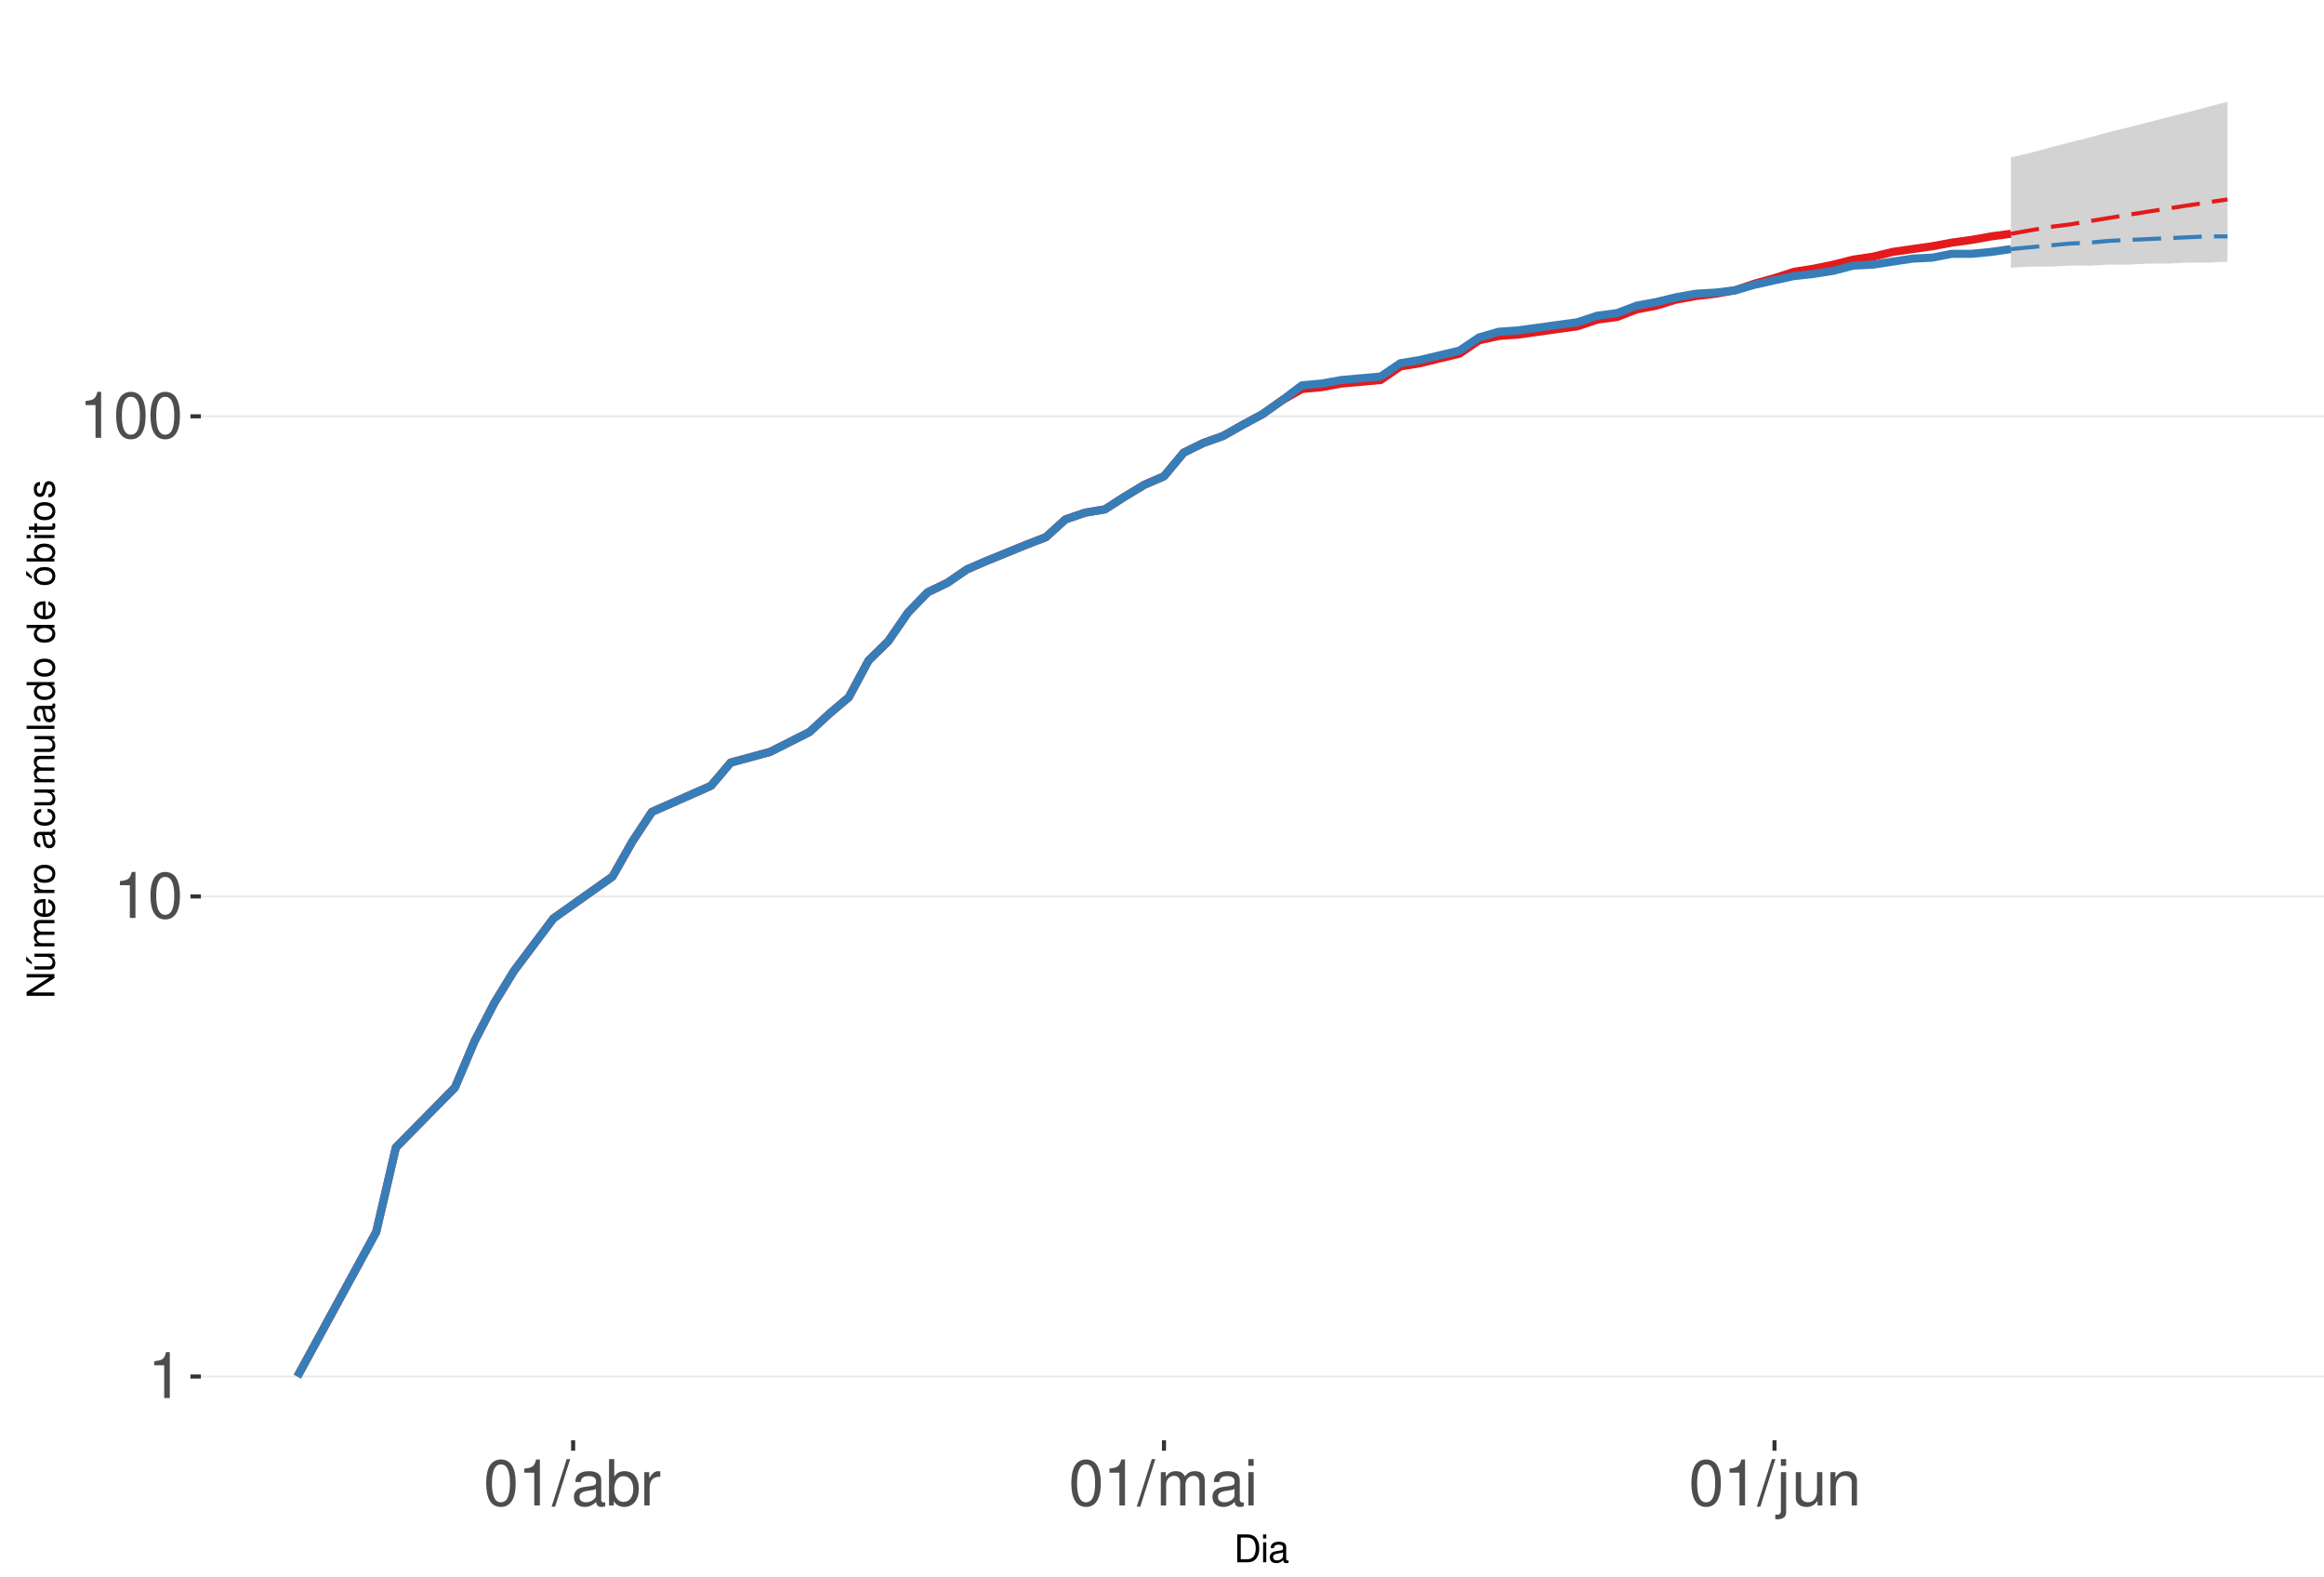
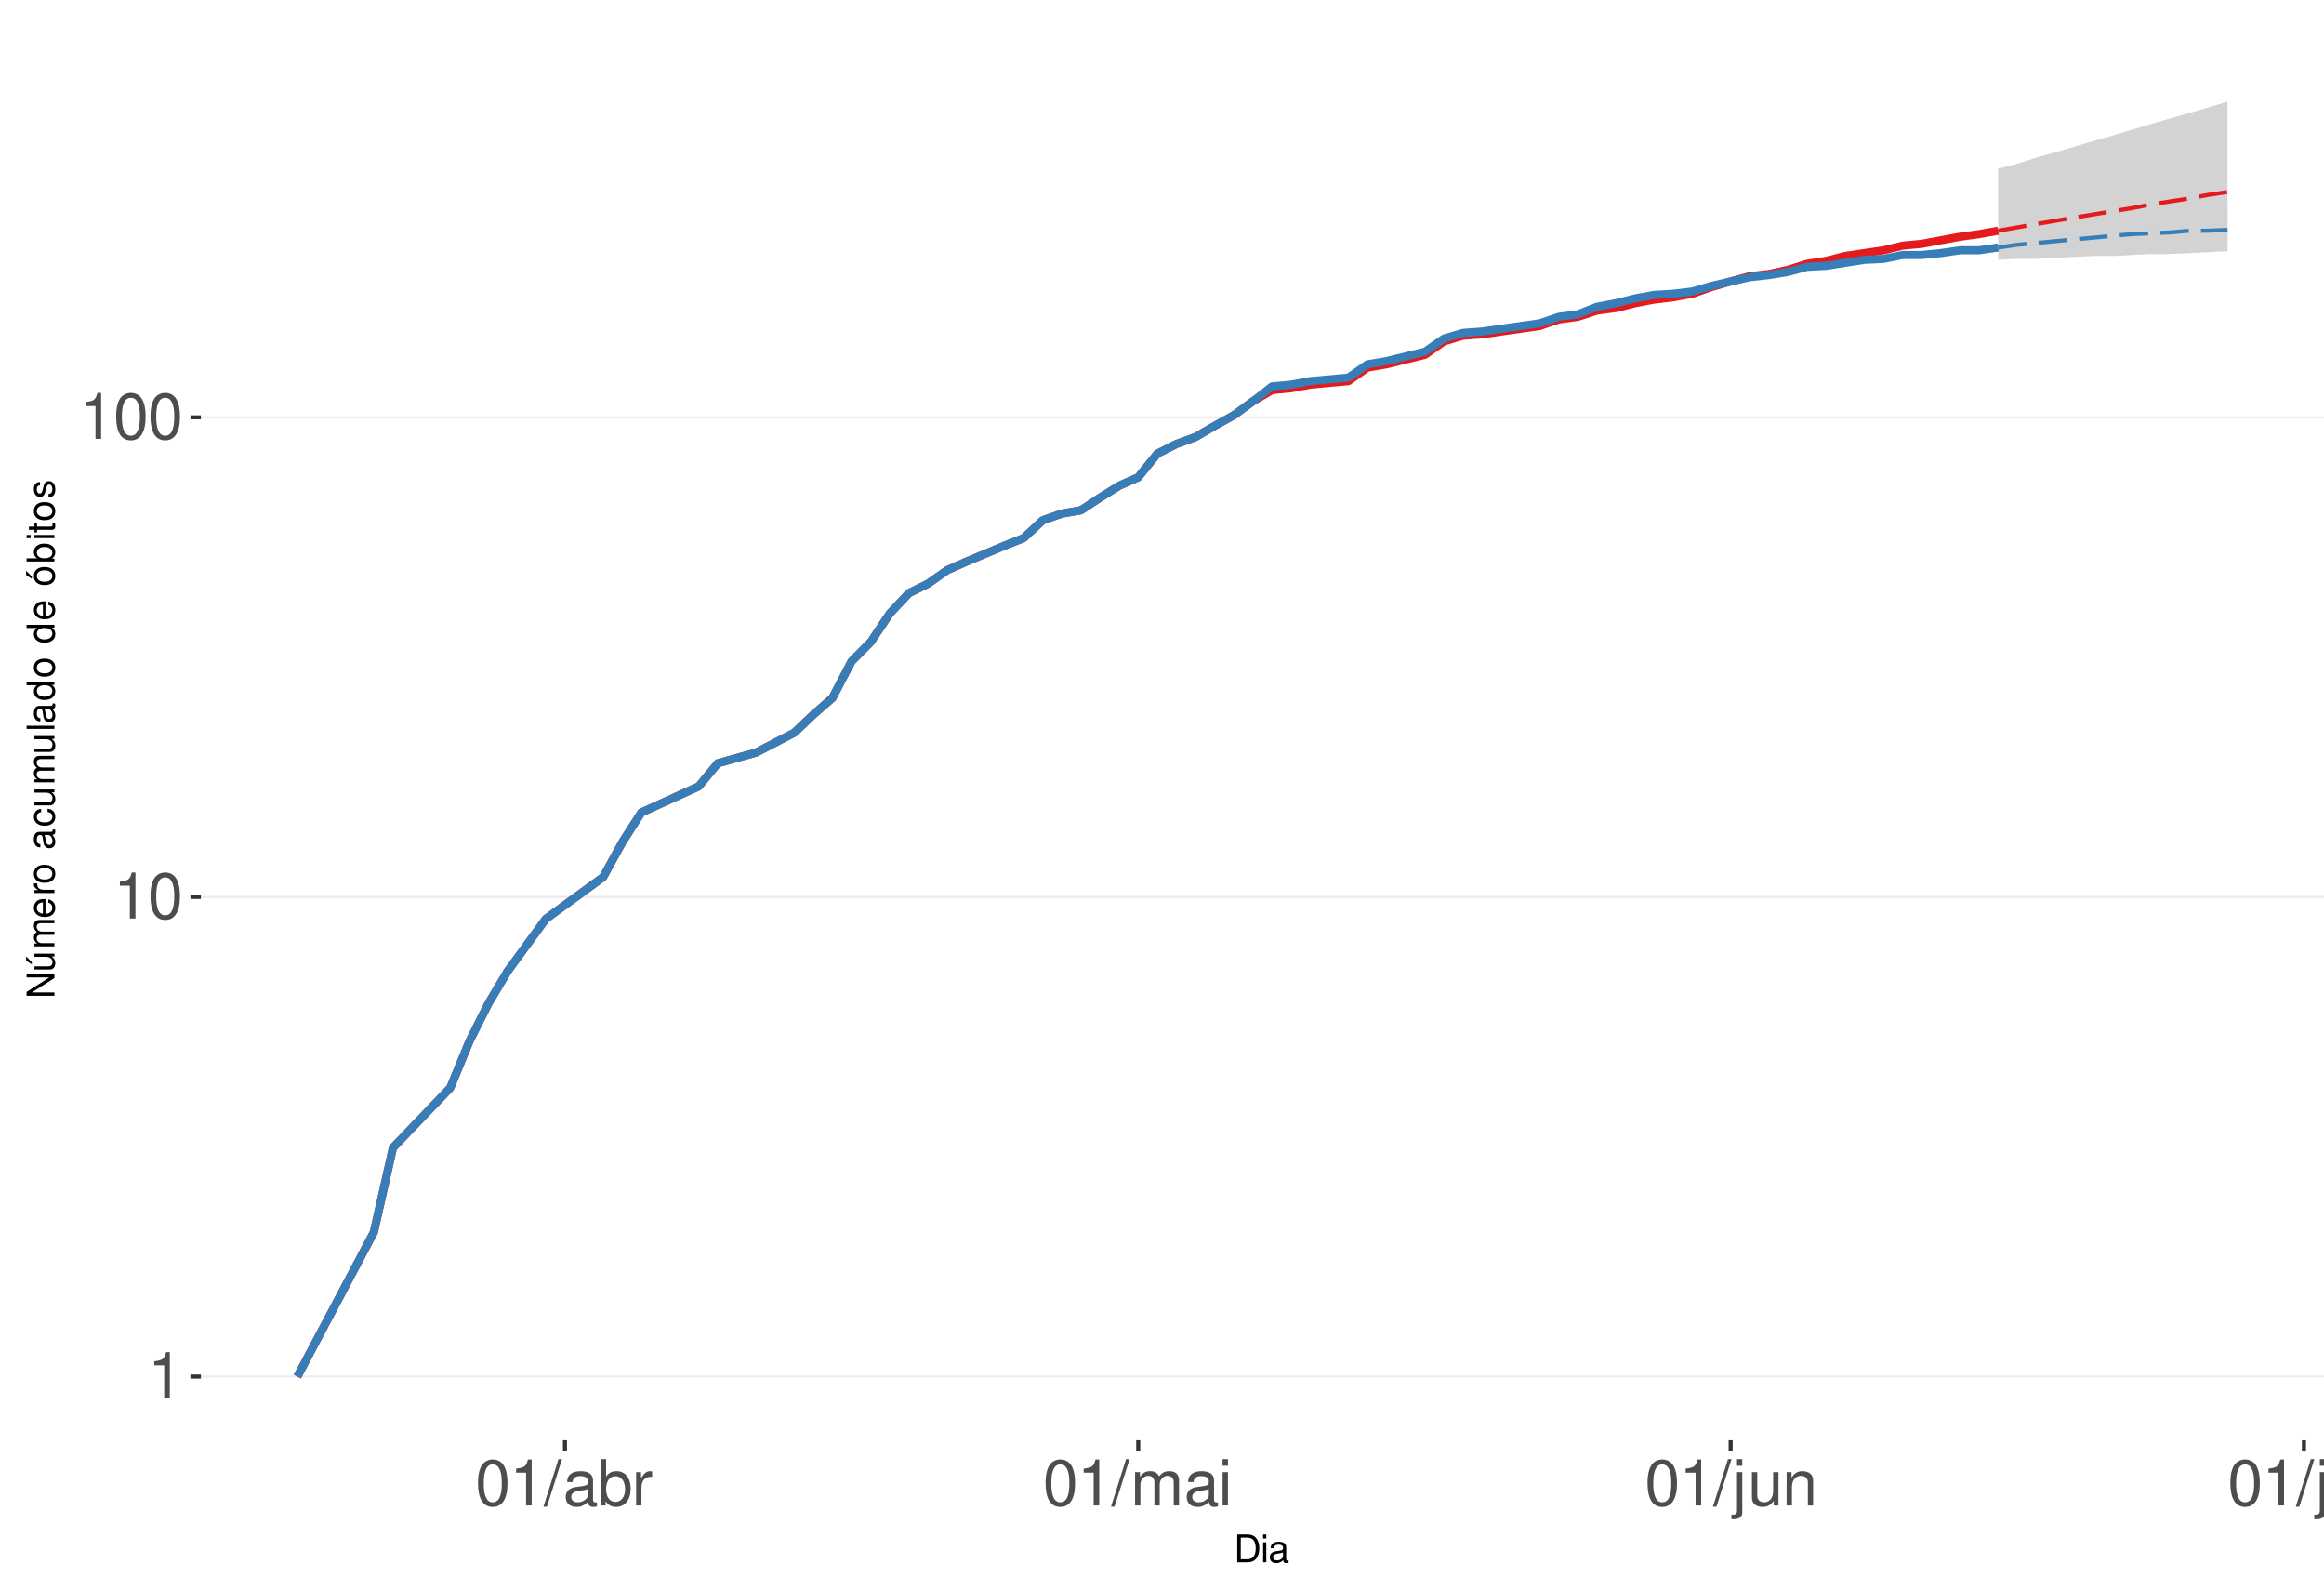
<svg xmlns="http://www.w3.org/2000/svg" xmlns:xlink="http://www.w3.org/1999/xlink" width="609pt" height="413pt" viewBox="0 0 609 413" version="1.1">
  <defs>
    <g>
      <symbol overflow="visible" id="glyph0-0">
        <path style="stroke:none;" d="" />
      </symbol>
      <symbol overflow="visible" id="glyph0-1">
        <path style="stroke:none;" d="M 4.312 -8.578 L 4.312 0 L 5.781 0 L 5.781 -12.047 L 4.812 -12.047 C 4.297 -10.188 3.969 -9.938 1.703 -9.641 L 1.703 -8.578 Z M 4.312 -8.578 " />
      </symbol>
      <symbol overflow="visible" id="glyph0-2">
        <path style="stroke:none;" d="M 4.578 -12.047 C 3.484 -12.047 2.484 -11.547 1.859 -10.734 C 1.094 -9.656 0.719 -8.062 0.719 -5.828 C 0.719 -1.766 2.047 0.391 4.578 0.391 C 7.078 0.391 8.438 -1.766 8.438 -5.734 C 8.438 -8.062 8.078 -9.625 7.297 -10.734 C 6.672 -11.562 5.703 -12.047 4.578 -12.047 Z M 4.578 -10.75 C 6.156 -10.75 6.953 -9.125 6.953 -5.859 C 6.953 -2.438 6.172 -0.828 4.547 -0.828 C 3 -0.828 2.219 -2.5 2.219 -5.812 C 2.219 -9.125 3 -10.75 4.578 -10.75 Z M 4.578 -10.75 " />
      </symbol>
      <symbol overflow="visible" id="glyph0-3">
        <path style="stroke:none;" d="M 3.812 -12.141 L -0.141 0.328 L 0.781 0.328 L 4.734 -12.141 Z M 3.812 -12.141 " />
      </symbol>
      <symbol overflow="visible" id="glyph0-4">
        <path style="stroke:none;" d="M 8.906 -0.812 C 8.766 -0.781 8.688 -0.781 8.609 -0.781 C 8.125 -0.781 7.859 -1.031 7.859 -1.469 L 7.859 -6.594 C 7.859 -8.141 6.734 -8.984 4.578 -8.984 C 3.297 -8.984 2.281 -8.609 1.688 -7.969 C 1.281 -7.516 1.109 -7.016 1.078 -6.141 L 2.484 -6.141 C 2.594 -7.219 3.234 -7.688 4.531 -7.688 C 5.797 -7.688 6.484 -7.234 6.484 -6.391 L 6.484 -6.031 C 6.469 -5.438 6.156 -5.219 5.031 -5.062 C 3.062 -4.812 2.766 -4.75 2.234 -4.531 C 1.219 -4.094 0.703 -3.328 0.703 -2.203 C 0.703 -0.609 1.797 0.391 3.562 0.391 C 4.656 0.391 5.547 0 6.531 -0.906 C 6.625 0 7.062 0.391 7.969 0.391 C 8.266 0.391 8.438 0.344 8.906 0.234 Z M 6.484 -2.75 C 6.484 -2.281 6.344 -2 5.922 -1.609 C 5.359 -1.094 4.688 -0.828 3.859 -0.828 C 2.781 -0.828 2.156 -1.344 2.156 -2.234 C 2.156 -3.141 2.75 -3.609 4.25 -3.828 C 5.734 -4.031 6.016 -4.094 6.484 -4.312 Z M 6.484 -2.75 " />
      </symbol>
      <symbol overflow="visible" id="glyph0-5">
        <path style="stroke:none;" d="M 0.906 -12.141 L 0.906 0 L 2.156 0 L 2.156 -1.109 C 2.812 -0.094 3.703 0.391 4.906 0.391 C 7.219 0.391 8.719 -1.5 8.719 -4.391 C 8.719 -7.234 7.297 -8.984 4.984 -8.984 C 3.781 -8.984 2.938 -8.531 2.281 -7.547 L 2.281 -12.141 Z M 4.719 -7.672 C 6.266 -7.672 7.266 -6.328 7.266 -4.25 C 7.266 -2.266 6.234 -0.922 4.719 -0.922 C 3.234 -0.922 2.281 -2.25 2.281 -4.297 C 2.281 -6.344 3.234 -7.672 4.719 -7.672 Z M 4.719 -7.672 " />
      </symbol>
      <symbol overflow="visible" id="glyph0-6">
        <path style="stroke:none;" d="M 1.156 -8.734 L 1.156 0 L 2.547 0 L 2.547 -4.531 C 2.562 -6.625 3.438 -7.562 5.344 -7.516 L 5.344 -8.922 C 5.109 -8.969 4.984 -8.984 4.812 -8.984 C 3.922 -8.984 3.234 -8.438 2.438 -7.141 L 2.438 -8.734 Z M 1.156 -8.734 " />
      </symbol>
      <symbol overflow="visible" id="glyph0-7">
        <path style="stroke:none;" d="M 1.172 -8.734 L 1.172 0 L 2.562 0 L 2.562 -5.484 C 2.562 -6.75 3.484 -7.766 4.609 -7.766 C 5.641 -7.766 6.234 -7.125 6.234 -6.016 L 6.234 0 L 7.625 0 L 7.625 -5.484 C 7.625 -6.75 8.547 -7.766 9.672 -7.766 C 10.688 -7.766 11.297 -7.109 11.297 -6.016 L 11.297 0 L 12.688 0 L 12.688 -6.547 C 12.688 -8.109 11.797 -8.984 10.156 -8.984 C 9 -8.984 8.297 -8.625 7.484 -7.641 C 6.969 -8.578 6.266 -8.984 5.125 -8.984 C 3.969 -8.984 3.188 -8.547 2.453 -7.5 L 2.453 -8.734 Z M 1.172 -8.734 " />
      </symbol>
      <symbol overflow="visible" id="glyph0-8">
        <path style="stroke:none;" d="M 2.5 -8.734 L 1.109 -8.734 L 1.109 0 L 2.5 0 Z M 2.5 -12.141 L 1.094 -12.141 L 1.094 -10.391 L 2.5 -10.391 Z M 2.5 -12.141 " />
      </symbol>
      <symbol overflow="visible" id="glyph0-9">
        <path style="stroke:none;" d="M 1.172 -8.734 L 1.172 1.266 C 1.172 2.125 0.906 2.422 0.031 2.422 C -0.062 2.422 -0.109 2.422 -0.297 2.406 L -0.297 3.578 C -0.141 3.609 -0.047 3.625 0.172 3.625 C 1.734 3.625 2.547 3.016 2.547 1.812 L 2.547 -8.734 Z M 2.547 -12.141 L 1.172 -12.141 L 1.172 -10.391 L 2.547 -10.391 Z M 2.547 -12.141 " />
      </symbol>
      <symbol overflow="visible" id="glyph0-10">
        <path style="stroke:none;" d="M 8.031 0 L 8.031 -8.734 L 6.641 -8.734 L 6.641 -3.781 C 6.641 -2 5.719 -0.828 4.266 -0.828 C 3.172 -0.828 2.469 -1.5 2.469 -2.547 L 2.469 -8.734 L 1.078 -8.734 L 1.078 -2 C 1.078 -0.547 2.172 0.391 3.859 0.391 C 5.141 0.391 5.969 -0.062 6.781 -1.219 L 6.781 0 Z M 8.031 0 " />
      </symbol>
      <symbol overflow="visible" id="glyph0-11">
        <path style="stroke:none;" d="M 1.172 -8.734 L 1.172 0 L 2.562 0 L 2.562 -4.812 C 2.562 -6.594 3.5 -7.766 4.938 -7.766 C 6.031 -7.766 6.734 -7.094 6.734 -6.047 L 6.734 0 L 8.109 0 L 8.109 -6.594 C 8.109 -8.047 7.031 -8.984 5.344 -8.984 C 4.047 -8.984 3.219 -8.484 2.453 -7.266 L 2.453 -8.734 Z M 1.172 -8.734 " />
      </symbol>
+       <symbol overflow="visible" id="glyph0-12">
+         <path style="stroke:none;" d="M 2.531 -12.141 L 1.125 -12.141 L 1.125 0 L 2.531 0 Z M 2.531 -12.141 " />
+       </symbol>
      <symbol overflow="visible" id="glyph1-0">
        <path style="stroke:none;" d="" />
      </symbol>
      <symbol overflow="visible" id="glyph1-1">
        <path style="stroke:none;" d="M 0.891 0 L 3.703 0 C 5.547 0 6.672 -1.375 6.672 -3.656 C 6.672 -5.906 5.547 -7.297 3.703 -7.297 L 0.891 -7.297 Z M 1.812 -0.812 L 1.812 -6.469 L 3.547 -6.469 C 4.984 -6.469 5.734 -5.5 5.734 -3.641 C 5.734 -1.797 4.984 -0.812 3.547 -0.812 Z M 1.812 -0.812 " />
      </symbol>
      <symbol overflow="visible" id="glyph1-2">
        <path style="stroke:none;" d="M 1.5 -5.234 L 0.672 -5.234 L 0.672 0 L 1.5 0 Z M 1.5 -7.297 L 0.656 -7.297 L 0.656 -6.234 L 1.5 -6.234 Z M 1.5 -7.297 " />
      </symbol>
      <symbol overflow="visible" id="glyph1-3">
        <path style="stroke:none;" d="M 5.344 -0.484 C 5.266 -0.469 5.219 -0.469 5.172 -0.469 C 4.875 -0.469 4.719 -0.625 4.719 -0.875 L 4.719 -3.953 C 4.719 -4.891 4.047 -5.391 2.75 -5.391 C 1.984 -5.391 1.375 -5.172 1.016 -4.781 C 0.766 -4.516 0.672 -4.203 0.656 -3.688 L 1.484 -3.688 C 1.562 -4.328 1.938 -4.625 2.719 -4.625 C 3.484 -4.625 3.891 -4.344 3.891 -3.844 L 3.891 -3.625 C 3.875 -3.266 3.703 -3.125 3.016 -3.047 C 1.844 -2.891 1.656 -2.844 1.344 -2.719 C 0.734 -2.453 0.422 -2 0.422 -1.312 C 0.422 -0.375 1.078 0.234 2.141 0.234 C 2.797 0.234 3.328 0 3.922 -0.547 C 3.984 0 4.234 0.234 4.781 0.234 C 4.953 0.234 5.062 0.203 5.344 0.141 Z M 3.891 -1.656 C 3.891 -1.375 3.812 -1.203 3.562 -0.969 C 3.219 -0.656 2.812 -0.5 2.312 -0.5 C 1.672 -0.5 1.297 -0.812 1.297 -1.344 C 1.297 -1.891 1.656 -2.172 2.547 -2.297 C 3.438 -2.422 3.609 -2.453 3.891 -2.594 Z M 3.891 -1.656 " />
      </symbol>
      <symbol overflow="visible" id="glyph2-0">
        <path style="stroke:none;" d="" />
      </symbol>
      <symbol overflow="visible" id="glyph2-1">
        <path style="stroke:none;" d="M -7.297 -6.453 L -7.297 -5.578 L -1.328 -5.578 L -7.297 -1.766 L -7.297 -0.766 L 0 -0.766 L 0 -1.641 L -5.906 -1.641 L 0 -5.406 L 0 -6.453 Z M -7.297 -6.453 " />
      </symbol>
      <symbol overflow="visible" id="glyph2-2">
        <path style="stroke:none;" d="M 0 -4.812 L -5.234 -4.812 L -5.234 -3.984 L -2.266 -3.984 C -1.203 -3.984 -0.5 -3.438 -0.5 -2.562 C -0.5 -1.906 -0.906 -1.484 -1.531 -1.484 L -5.234 -1.484 L -5.234 -0.656 L -1.203 -0.656 C -0.328 -0.656 0.234 -1.297 0.234 -2.312 C 0.234 -3.094 -0.047 -3.578 -0.734 -4.062 L 0 -4.062 Z M -7.406 -2.953 L -5.922 -2 L -5.922 -2.594 L -7.406 -4.094 Z M -7.406 -2.953 " />
      </symbol>
      <symbol overflow="visible" id="glyph2-3">
        <path style="stroke:none;" d="M -5.234 -0.703 L 0 -0.703 L 0 -1.547 L -3.297 -1.547 C -4.047 -1.547 -4.656 -2.094 -4.656 -2.766 C -4.656 -3.391 -4.281 -3.734 -3.609 -3.734 L 0 -3.734 L 0 -4.578 L -3.297 -4.578 C -4.047 -4.578 -4.656 -5.125 -4.656 -5.812 C -4.656 -6.422 -4.266 -6.781 -3.609 -6.781 L 0 -6.781 L 0 -7.625 L -3.938 -7.625 C -4.875 -7.625 -5.391 -7.078 -5.391 -6.094 C -5.391 -5.406 -5.188 -4.984 -4.594 -4.484 C -5.156 -4.188 -5.391 -3.766 -5.391 -3.078 C -5.391 -2.375 -5.125 -1.906 -4.5 -1.469 L -5.234 -1.469 Z M -5.234 -0.703 " />
      </symbol>
      <symbol overflow="visible" id="glyph2-4">
        <path style="stroke:none;" d="M -2.344 -5.125 C -3.141 -5.125 -3.625 -5.062 -4.016 -4.922 C -4.875 -4.578 -5.391 -3.781 -5.391 -2.797 C -5.391 -1.344 -4.281 -0.406 -2.547 -0.406 C -0.812 -0.406 0.234 -1.297 0.234 -2.781 C 0.234 -3.984 -0.453 -4.812 -1.594 -5.016 L -1.594 -4.188 C -0.906 -3.953 -0.547 -3.484 -0.547 -2.812 C -0.547 -2.281 -0.781 -1.828 -1.219 -1.547 C -1.516 -1.344 -1.812 -1.281 -2.344 -1.266 Z M -3.016 -1.297 C -3.984 -1.359 -4.625 -1.953 -4.625 -2.797 C -4.625 -3.641 -3.953 -4.234 -3.016 -4.234 Z M -3.016 -1.297 " />
      </symbol>
      <symbol overflow="visible" id="glyph2-5">
        <path style="stroke:none;" d="M -5.234 -0.688 L 0 -0.688 L 0 -1.531 L -2.719 -1.531 C -3.984 -1.547 -4.547 -2.062 -4.516 -3.203 L -5.359 -3.203 C -5.375 -3.062 -5.391 -2.984 -5.391 -2.891 C -5.391 -2.344 -5.062 -1.938 -4.297 -1.453 L -5.234 -1.453 Z M -5.234 -0.688 " />
      </symbol>
      <symbol overflow="visible" id="glyph2-6">
        <path style="stroke:none;" d="M -5.391 -2.719 C -5.391 -1.234 -4.344 -0.359 -2.578 -0.359 C -0.812 -0.359 0.234 -1.234 0.234 -2.734 C 0.234 -4.203 -0.812 -5.094 -2.547 -5.094 C -4.359 -5.094 -5.391 -4.234 -5.391 -2.719 Z M -4.625 -2.734 C -4.625 -3.672 -3.844 -4.234 -2.547 -4.234 C -1.312 -4.234 -0.547 -3.656 -0.547 -2.734 C -0.547 -1.797 -1.312 -1.234 -2.578 -1.234 C -3.844 -1.234 -4.625 -1.797 -4.625 -2.734 Z M -4.625 -2.734 " />
      </symbol>
      <symbol overflow="visible" id="glyph2-7">
        <path style="stroke:none;" d="" />
      </symbol>
      <symbol overflow="visible" id="glyph2-8">
        <path style="stroke:none;" d="M -0.484 -5.344 C -0.469 -5.266 -0.469 -5.219 -0.469 -5.172 C -0.469 -4.875 -0.625 -4.719 -0.875 -4.719 L -3.953 -4.719 C -4.891 -4.719 -5.391 -4.047 -5.391 -2.75 C -5.391 -1.984 -5.172 -1.375 -4.781 -1.016 C -4.516 -0.766 -4.203 -0.672 -3.688 -0.656 L -3.688 -1.484 C -4.328 -1.562 -4.625 -1.938 -4.625 -2.719 C -4.625 -3.484 -4.344 -3.891 -3.844 -3.891 L -3.625 -3.891 C -3.266 -3.875 -3.125 -3.703 -3.047 -3.016 C -2.891 -1.844 -2.844 -1.656 -2.719 -1.344 C -2.453 -0.734 -2 -0.422 -1.312 -0.422 C -0.375 -0.422 0.234 -1.078 0.234 -2.141 C 0.234 -2.797 0 -3.328 -0.547 -3.922 C 0 -3.984 0.234 -4.234 0.234 -4.781 C 0.234 -4.953 0.203 -5.062 0.141 -5.344 Z M -1.656 -3.891 C -1.375 -3.891 -1.203 -3.812 -0.969 -3.562 C -0.656 -3.219 -0.5 -2.812 -0.5 -2.312 C -0.5 -1.672 -0.812 -1.297 -1.344 -1.297 C -1.891 -1.297 -2.172 -1.656 -2.297 -2.547 C -2.422 -3.438 -2.453 -3.609 -2.594 -3.891 Z M -1.656 -3.891 " />
      </symbol>
      <symbol overflow="visible" id="glyph2-9">
        <path style="stroke:none;" d="M -3.484 -4.703 C -3.984 -4.672 -4.312 -4.562 -4.609 -4.359 C -5.094 -4 -5.391 -3.375 -5.391 -2.641 C -5.391 -1.219 -4.266 -0.312 -2.531 -0.312 C -0.844 -0.312 0.234 -1.203 0.234 -2.625 C 0.234 -3.875 -0.516 -4.672 -1.797 -4.766 L -1.797 -3.938 C -0.953 -3.797 -0.547 -3.359 -0.547 -2.656 C -0.547 -1.734 -1.297 -1.188 -2.531 -1.188 C -3.844 -1.188 -4.625 -1.719 -4.625 -2.625 C -4.625 -3.328 -4.203 -3.766 -3.484 -3.875 Z M -3.484 -4.703 " />
      </symbol>
      <symbol overflow="visible" id="glyph2-10">
        <path style="stroke:none;" d="M 0 -4.812 L -5.234 -4.812 L -5.234 -3.984 L -2.266 -3.984 C -1.203 -3.984 -0.5 -3.438 -0.5 -2.562 C -0.5 -1.906 -0.906 -1.484 -1.531 -1.484 L -5.234 -1.484 L -5.234 -0.656 L -1.203 -0.656 C -0.328 -0.656 0.234 -1.297 0.234 -2.312 C 0.234 -3.094 -0.047 -3.578 -0.734 -4.062 L 0 -4.062 Z M 0 -4.812 " />
      </symbol>
      <symbol overflow="visible" id="glyph2-11">
        <path style="stroke:none;" d="M -7.297 -1.516 L -7.297 -0.688 L 0 -0.688 L 0 -1.516 Z M -7.297 -1.516 " />
      </symbol>
      <symbol overflow="visible" id="glyph2-12">
        <path style="stroke:none;" d="M -7.297 -4.953 L -7.297 -4.125 L -4.578 -4.125 C -5.109 -3.766 -5.391 -3.203 -5.391 -2.516 C -5.391 -1.156 -4.297 -0.266 -2.625 -0.266 C -0.859 -0.266 0.234 -1.125 0.234 -2.547 C 0.234 -3.266 -0.047 -3.766 -0.688 -4.203 L 0 -4.203 L 0 -4.953 Z M -4.609 -2.656 C -4.609 -3.547 -3.812 -4.125 -2.562 -4.125 C -1.344 -4.125 -0.547 -3.547 -0.547 -2.656 C -0.547 -1.734 -1.359 -1.125 -2.578 -1.125 C -3.797 -1.125 -4.609 -1.734 -4.609 -2.656 Z M -4.609 -2.656 " />
      </symbol>
      <symbol overflow="visible" id="glyph2-13">
        <path style="stroke:none;" d="M -5.391 -2.719 C -5.391 -1.234 -4.344 -0.359 -2.578 -0.359 C -0.812 -0.359 0.234 -1.234 0.234 -2.734 C 0.234 -4.203 -0.812 -5.094 -2.547 -5.094 C -4.359 -5.094 -5.391 -4.234 -5.391 -2.719 Z M -4.625 -2.734 C -4.625 -3.672 -3.844 -4.234 -2.547 -4.234 C -1.312 -4.234 -0.547 -3.656 -0.547 -2.734 C -0.547 -1.797 -1.312 -1.234 -2.578 -1.234 C -3.844 -1.234 -4.625 -1.797 -4.625 -2.734 Z M -7.406 -2.984 L -5.922 -2.016 L -5.922 -2.625 L -7.406 -4.109 Z M -7.406 -2.984 " />
      </symbol>
      <symbol overflow="visible" id="glyph2-14">
        <path style="stroke:none;" d="M -7.297 -0.547 L 0 -0.547 L 0 -1.297 L -0.672 -1.297 C -0.062 -1.688 0.234 -2.219 0.234 -2.953 C 0.234 -4.328 -0.906 -5.234 -2.641 -5.234 C -4.344 -5.234 -5.391 -4.375 -5.391 -2.984 C -5.391 -2.266 -5.125 -1.766 -4.531 -1.375 L -7.297 -1.375 Z M -4.609 -2.828 C -4.609 -3.766 -3.797 -4.359 -2.547 -4.359 C -1.359 -4.359 -0.547 -3.734 -0.547 -2.828 C -0.547 -1.938 -1.344 -1.375 -2.578 -1.375 C -3.812 -1.375 -4.609 -1.938 -4.609 -2.828 Z M -4.609 -2.828 " />
      </symbol>
      <symbol overflow="visible" id="glyph2-15">
        <path style="stroke:none;" d="M -5.234 -1.5 L -5.234 -0.672 L 0 -0.672 L 0 -1.5 Z M -7.297 -1.5 L -7.297 -0.656 L -6.234 -0.656 L -6.234 -1.5 Z M -7.297 -1.5 " />
      </symbol>
      <symbol overflow="visible" id="glyph2-16">
        <path style="stroke:none;" d="M -5.234 -2.547 L -5.234 -1.688 L -6.688 -1.688 L -6.688 -0.844 L -5.234 -0.844 L -5.234 -0.141 L -4.562 -0.141 L -4.562 -0.844 L -0.594 -0.844 C -0.062 -0.844 0.234 -1.203 0.234 -1.859 C 0.234 -2.078 0.203 -2.266 0.156 -2.547 L -0.547 -2.547 C -0.516 -2.422 -0.5 -2.312 -0.5 -2.141 C -0.5 -1.781 -0.594 -1.688 -0.969 -1.688 L -4.562 -1.688 L -4.562 -2.547 Z M -5.234 -2.547 " />
      </symbol>
      <symbol overflow="visible" id="glyph2-17">
        <path style="stroke:none;" d="M -3.781 -4.375 C -4.812 -4.375 -5.391 -3.688 -5.391 -2.484 C -5.391 -1.266 -4.766 -0.469 -3.797 -0.469 C -2.969 -0.469 -2.578 -0.891 -2.281 -2.125 L -2.094 -2.906 C -1.953 -3.484 -1.734 -3.719 -1.375 -3.719 C -0.875 -3.719 -0.547 -3.234 -0.547 -2.5 C -0.547 -2.047 -0.672 -1.672 -0.891 -1.453 C -1.047 -1.328 -1.188 -1.266 -1.562 -1.219 L -1.562 -0.344 C -0.344 -0.375 0.234 -1.062 0.234 -2.438 C 0.234 -3.75 -0.422 -4.594 -1.438 -4.594 C -2.203 -4.594 -2.641 -4.156 -2.891 -3.109 L -3.078 -2.312 C -3.234 -1.625 -3.453 -1.344 -3.828 -1.344 C -4.312 -1.344 -4.625 -1.766 -4.625 -2.453 C -4.625 -3.125 -4.328 -3.484 -3.781 -3.5 Z M -3.781 -4.375 " />
      </symbol>
    </g>
    <clipPath id="clip1">
      <path d="M 52.645 9.961 L 609 9.961 L 609 377.328 L 52.645 377.328 Z M 52.645 9.961 " />
    </clipPath>
    <clipPath id="clip2">
      <path d="M 52.645 360 L 609 360 L 609 361 L 52.645 361 Z M 52.645 360 " />
    </clipPath>
    <clipPath id="clip3">
      <path d="M 52.645 234 L 609 234 L 609 236 L 52.645 236 Z M 52.645 234 " />
    </clipPath>
    <clipPath id="clip4">
-       <path d="M 52.645 108 L 609 108 L 609 110 L 52.645 110 Z M 52.645 108 " />
+       <path d="M 52.645 109 L 609 109 L 609 110 L 52.645 110 Z M 52.645 109 " />
    </clipPath>
  </defs>
  <g id="surface250">
    <rect x="0" y="0" width="609" height="413" style="fill:rgb(100%,100%,100%);fill-opacity:1;stroke:none;" />
    <rect x="0" y="0" width="609" height="413" style="fill:rgb(100%,100%,100%);fill-opacity:1;stroke:none;" />
    <path style="fill:none;stroke-width:1.067;stroke-linecap:round;stroke-linejoin:round;stroke:rgb(100%,100%,100%);stroke-opacity:1;stroke-miterlimit:10;" d="M 0 413 L 609 413 L 609 0 L 0 0 Z M 0 413 " />
    <g clip-path="url(#clip1)" clip-rule="nonzero">
      <path style=" stroke:none;fill-rule:nonzero;fill:rgb(100%,100%,100%);fill-opacity:1;" d="M 52.645 377.328 L 609 377.328 L 609 9.961 L 52.645 9.961 Z M 52.645 377.328 " />
    </g>
    <g clip-path="url(#clip2)" clip-rule="nonzero">
      <path style="fill:none;stroke-width:0.533;stroke-linecap:butt;stroke-linejoin:round;stroke:rgb(92.157%,92.157%,92.157%);stroke-opacity:1;stroke-miterlimit:10;" d="M 52.645 360.629 L 609 360.629 " />
    </g>
    <g clip-path="url(#clip3)" clip-rule="nonzero">
-       <path style="fill:none;stroke-width:0.533;stroke-linecap:butt;stroke-linejoin:round;stroke:rgb(92.157%,92.157%,92.157%);stroke-opacity:1;stroke-miterlimit:10;" d="M 52.645 234.848 L 609 234.848 " />
+       <path style="fill:none;stroke-width:0.533;stroke-linecap:butt;stroke-linejoin:round;stroke:rgb(92.157%,92.157%,92.157%);stroke-opacity:1;stroke-miterlimit:10;" d="M 52.645 234.984 L 609 234.984 " />
    </g>
    <g clip-path="url(#clip4)" clip-rule="nonzero">
-       <path style="fill:none;stroke-width:0.533;stroke-linecap:butt;stroke-linejoin:round;stroke:rgb(92.157%,92.157%,92.157%);stroke-opacity:1;stroke-miterlimit:10;" d="M 52.645 109.066 L 609 109.066 " />
-     </g>
-     <path style=" stroke:none;fill-rule:nonzero;fill:rgb(82.745%,82.745%,82.745%);fill-opacity:1;" d="M 526.941 41.258 L 532.102 40.012 L 537.262 38.641 L 542.422 37.301 L 547.586 35.996 L 552.746 34.582 L 557.906 33.336 L 563.066 31.988 L 568.227 30.672 L 573.391 29.387 L 578.551 28.008 L 583.711 26.66 L 583.711 68.535 L 578.551 68.797 L 573.391 68.797 L 568.227 69.059 L 563.066 69.059 L 557.906 69.324 L 552.746 69.324 L 547.586 69.586 L 542.422 69.586 L 537.262 69.852 L 532.102 69.852 L 526.941 70.121 Z M 526.941 41.258 " />
-     <path style=" stroke:none;fill-rule:nonzero;fill:rgb(82.745%,82.745%,82.745%);fill-opacity:1;" d="M 526.941 65.254 L 532.102 64.043 L 537.262 62.859 L 542.422 61.93 L 547.586 61.016 L 552.746 60.117 L 557.906 59.449 L 563.066 58.793 L 568.227 58.145 L 573.391 57.504 L 583.711 57.082 L 583.711 64.766 L 568.227 64.766 L 563.066 65.012 L 537.262 65.012 L 532.102 65.254 Z M 526.941 65.254 " />
-     <path style="fill:none;stroke-width:2.134;stroke-linecap:butt;stroke-linejoin:round;stroke:rgb(89.412%,10.196%,10.98%);stroke-opacity:1;stroke-miterlimit:10;" d="M 77.934 360.629 L 98.578 322.766 L 103.738 300.617 L 119.223 284.902 L 124.383 272.711 L 129.543 262.754 L 134.703 254.332 L 145.027 240.605 L 160.512 229.641 L 165.672 220.516 L 170.832 212.699 L 186.316 205.863 L 191.477 199.785 L 201.797 196.984 L 212.121 191.777 L 217.281 187.023 L 222.441 182.652 L 227.602 173.043 L 232.766 167.996 L 237.926 160.504 L 243.086 155.168 L 248.246 152.688 L 253.406 149.16 L 258.57 146.93 L 268.891 142.727 L 274.051 140.738 L 279.211 136.066 L 284.375 134.305 L 289.535 133.445 L 294.695 130.133 L 299.855 127.012 L 305.02 124.781 L 310.18 118.59 L 315.34 116.051 L 320.5 114.219 L 325.66 111.297 L 330.824 108.523 L 335.984 104.863 L 341.145 101.91 L 346.305 101.43 L 351.465 100.488 L 356.629 100.023 L 361.789 99.562 L 366.949 96.008 L 372.109 95.156 L 377.27 93.898 L 382.434 92.672 L 387.594 89.148 L 392.754 88.02 L 397.914 87.648 L 403.078 86.918 L 408.238 86.191 L 413.398 85.48 L 418.559 83.734 L 423.719 83.051 L 428.883 81.051 L 434.043 80.078 L 439.203 78.496 L 444.363 77.566 L 449.523 76.957 L 454.688 76.055 L 459.848 74.293 L 465.008 72.867 L 470.168 71.203 L 475.332 70.387 L 480.492 69.324 L 485.652 68.02 L 490.812 67.25 L 495.973 65.996 L 501.137 65.254 L 506.297 64.523 L 511.457 63.566 L 516.617 62.859 L 521.777 61.93 L 526.941 61.242 " />
-     <path style="fill:none;stroke-width:1.067;stroke-linecap:butt;stroke-linejoin:round;stroke:rgb(89.412%,10.196%,10.98%);stroke-opacity:1;stroke-dasharray:7.469,3.201;stroke-miterlimit:10;" d="M 526.941 61.242 L 532.102 60.34 L 537.262 59.449 L 542.422 58.793 L 547.586 57.93 L 552.746 57.082 L 557.906 56.242 L 563.066 55.418 L 568.227 54.605 L 573.391 53.805 L 578.551 53.016 L 583.711 52.238 " />
-     <path style="fill:none;stroke-width:2.134;stroke-linecap:butt;stroke-linejoin:round;stroke:rgb(21.569%,49.412%,72.157%);stroke-opacity:1;stroke-miterlimit:10;" d="M 77.934 360.629 L 98.578 322.766 L 103.738 300.617 L 119.223 284.902 L 124.383 272.711 L 129.543 262.754 L 134.703 254.332 L 145.027 240.605 L 160.512 229.641 L 165.672 220.516 L 170.832 212.699 L 186.316 205.863 L 191.477 199.785 L 201.797 196.984 L 212.121 191.777 L 217.281 187.023 L 222.441 182.652 L 227.602 173.043 L 232.766 167.996 L 237.926 160.504 L 243.086 155.168 L 248.246 152.688 L 253.406 149.16 L 258.57 146.93 L 268.891 142.727 L 274.051 140.738 L 279.211 136.066 L 284.375 134.305 L 289.535 133.445 L 294.695 130.133 L 299.855 127.012 L 305.02 124.781 L 310.18 118.59 L 315.34 116.051 L 320.5 114.219 L 325.66 111.297 L 330.824 108.523 L 335.984 104.863 L 341.145 100.957 L 346.305 100.488 L 351.465 99.562 L 356.629 99.105 L 361.789 98.652 L 366.949 95.156 L 372.109 94.316 L 377.27 93.078 L 382.434 91.867 L 387.594 88.395 L 392.754 86.918 L 397.914 86.555 L 403.078 85.836 L 408.238 85.125 L 413.398 84.426 L 418.559 82.711 L 423.719 82.043 L 428.883 80.078 L 434.043 79.125 L 439.203 77.875 L 444.363 76.957 L 449.523 76.656 L 454.688 76.055 L 459.848 74.582 L 465.008 73.43 L 470.168 72.305 L 475.332 71.75 L 480.492 70.93 L 485.652 69.586 L 490.812 69.324 L 495.973 68.535 L 501.137 67.762 L 506.297 67.504 L 511.457 66.492 L 516.617 66.492 L 521.777 65.996 L 526.941 65.254 " />
-     <path style="fill:none;stroke-width:1.067;stroke-linecap:butt;stroke-linejoin:round;stroke:rgb(21.569%,49.412%,72.157%);stroke-opacity:1;stroke-dasharray:7.469,3.201;stroke-miterlimit:10;" d="M 526.941 65.254 L 532.102 64.766 L 542.422 63.805 L 547.586 63.566 L 552.746 63.094 L 568.227 62.391 L 573.391 62.16 L 578.551 61.93 L 583.711 61.93 " />
+       <path style="fill:none;stroke-width:0.533;stroke-linecap:butt;stroke-linejoin:round;stroke:rgb(92.157%,92.157%,92.157%);stroke-opacity:1;stroke-miterlimit:10;" d="M 52.645 109.336 L 609 109.336 " />
+     </g>
+     <path style=" stroke:none;fill-rule:nonzero;fill:rgb(82.745%,82.745%,82.745%);fill-opacity:1;" d="M 523.617 44.188 L 528.625 42.883 L 533.633 41.289 L 538.641 39.898 L 543.648 38.391 L 548.656 36.922 L 553.664 35.492 L 558.672 33.965 L 563.68 32.477 L 568.688 31.027 L 573.695 29.617 L 578.703 28.121 L 583.711 26.66 L 583.711 65.82 L 573.695 66.312 L 568.688 66.562 L 563.68 66.562 L 553.664 67.062 L 548.656 67.062 L 543.648 67.316 L 538.641 67.566 L 533.633 67.824 L 528.625 67.824 L 523.617 68.078 Z M 523.617 44.188 " />
+     <path style=" stroke:none;fill-rule:nonzero;fill:rgb(82.745%,82.745%,82.745%);fill-opacity:1;" d="M 523.617 64.844 L 528.625 63.414 L 533.633 61.793 L 538.641 60.664 L 543.648 59.34 L 548.656 58.258 L 553.664 57.41 L 558.672 56.57 L 563.68 55.75 L 568.688 54.938 L 573.695 54.336 L 578.703 53.938 L 583.711 53.742 L 583.711 64.125 L 563.68 64.125 L 558.672 64.363 L 543.648 64.363 L 538.641 64.605 L 533.633 64.605 L 528.625 64.844 Z M 523.617 64.844 " />
+     <path style="fill:none;stroke-width:2.134;stroke-linecap:butt;stroke-linejoin:round;stroke:rgb(89.412%,10.196%,10.98%);stroke-opacity:1;stroke-miterlimit:10;" d="M 77.934 360.629 L 97.965 322.809 L 102.973 300.684 L 117.996 284.984 L 123.004 272.809 L 128.012 262.859 L 133.02 254.445 L 143.035 240.734 L 158.059 229.785 L 163.066 220.668 L 168.074 212.859 L 183.094 206.027 L 188.102 199.961 L 198.117 197.16 L 208.133 191.961 L 213.141 187.211 L 218.148 182.844 L 223.156 173.246 L 228.164 168.207 L 233.172 160.719 L 238.18 155.391 L 243.188 152.91 L 248.195 149.387 L 253.203 147.16 L 263.219 142.961 L 268.227 140.977 L 273.234 136.309 L 278.242 134.551 L 283.25 133.691 L 288.258 130.383 L 293.266 127.262 L 298.273 125.035 L 303.281 118.852 L 308.289 116.312 L 313.297 114.484 L 318.305 111.566 L 323.312 108.793 L 328.32 105.137 L 333.328 102.188 L 338.336 101.711 L 343.34 100.77 L 348.348 100.305 L 353.355 99.844 L 358.363 96.297 L 363.371 95.441 L 368.379 94.188 L 373.387 92.961 L 378.395 89.441 L 383.402 87.945 L 388.41 87.578 L 393.418 86.852 L 398.426 86.133 L 403.434 85.422 L 408.441 83.691 L 413.449 83.012 L 418.457 81.355 L 423.465 80.703 L 428.473 79.43 L 433.48 78.488 L 438.488 77.875 L 443.496 76.961 L 448.504 75.184 L 453.512 73.742 L 458.52 72.34 L 463.527 71.789 L 468.535 70.703 L 473.543 69.113 L 478.551 68.336 L 483.559 67.062 L 488.566 66.312 L 493.574 65.574 L 498.582 64.363 L 503.59 63.887 L 508.598 62.945 L 513.602 62.023 L 518.609 61.34 L 523.617 60.441 " />
+     <path style="fill:none;stroke-width:1.067;stroke-linecap:butt;stroke-linejoin:round;stroke:rgb(89.412%,10.196%,10.98%);stroke-opacity:1;stroke-dasharray:7.469,3.201;stroke-miterlimit:10;" d="M 523.617 60.441 L 528.625 59.559 L 533.633 58.688 L 538.641 57.832 L 543.648 56.988 L 548.656 56.16 L 553.664 55.34 L 558.672 54.535 L 563.68 53.547 L 568.688 52.766 L 573.695 51.996 L 578.703 51.051 L 583.711 50.305 " />
+     <path style="fill:none;stroke-width:2.134;stroke-linecap:butt;stroke-linejoin:round;stroke:rgb(21.569%,49.412%,72.157%);stroke-opacity:1;stroke-miterlimit:10;" d="M 77.934 360.629 L 97.965 322.809 L 102.973 300.684 L 117.996 284.984 L 123.004 272.809 L 128.012 262.859 L 133.02 254.445 L 143.035 240.734 L 158.059 229.785 L 163.066 220.668 L 168.074 212.859 L 183.094 206.027 L 188.102 199.961 L 198.117 197.16 L 208.133 191.961 L 213.141 187.211 L 218.148 182.844 L 223.156 173.246 L 228.164 168.207 L 233.172 160.719 L 238.18 155.391 L 243.188 152.91 L 248.195 149.387 L 253.203 147.16 L 263.219 142.961 L 268.227 140.977 L 273.234 136.309 L 278.242 134.551 L 283.25 133.691 L 288.258 130.383 L 293.266 127.262 L 298.273 125.035 L 303.281 118.852 L 308.289 116.312 L 313.297 114.484 L 318.305 111.566 L 323.312 108.793 L 328.32 105.137 L 333.328 101.238 L 338.336 100.77 L 343.34 99.844 L 353.355 98.938 L 358.363 95.441 L 363.371 94.602 L 368.379 93.367 L 373.387 92.16 L 378.395 88.688 L 383.402 87.211 L 388.41 86.852 L 393.418 86.133 L 398.426 85.422 L 403.434 84.723 L 408.441 83.012 L 413.449 82.344 L 418.457 80.383 L 423.465 79.43 L 428.473 78.18 L 433.48 77.266 L 438.488 76.961 L 443.496 76.363 L 448.504 74.891 L 453.512 73.742 L 458.52 72.617 L 463.527 72.062 L 468.535 71.242 L 473.543 69.902 L 478.551 69.637 L 483.559 68.852 L 488.566 68.078 L 493.574 67.824 L 498.582 66.812 L 503.59 66.812 L 508.598 66.312 L 513.602 65.574 L 518.609 65.574 L 523.617 64.844 " />
+     <path style="fill:none;stroke-width:1.067;stroke-linecap:butt;stroke-linejoin:round;stroke:rgb(21.569%,49.412%,72.157%);stroke-opacity:1;stroke-dasharray:7.469,3.201;stroke-miterlimit:10;" d="M 523.617 64.844 L 528.625 64.125 L 538.641 63.18 L 543.648 62.715 L 553.664 61.793 L 558.672 61.34 L 568.688 60.887 L 573.695 60.441 L 578.703 60.441 L 583.711 60.219 " />
    <g style="fill:rgb(30.196%,30.196%,30.196%);fill-opacity:1;">
      <use xlink:href="#glyph0-1" x="38.715" y="366.267" />
    </g>
    <g style="fill:rgb(30.196%,30.196%,30.196%);fill-opacity:1;">
-       <use xlink:href="#glyph0-1" x="29.715" y="240.485" />
-       <use xlink:href="#glyph0-2" x="38.715" y="240.485" />
-     </g>
-     <g style="fill:rgb(30.196%,30.196%,30.196%);fill-opacity:1;">
-       <use xlink:href="#glyph0-1" x="20.715" y="114.704" />
-       <use xlink:href="#glyph0-2" x="29.715" y="114.704" />
-       <use xlink:href="#glyph0-2" x="38.715" y="114.704" />
+       <use xlink:href="#glyph0-1" x="29.715" y="240.622" />
+       <use xlink:href="#glyph0-2" x="38.715" y="240.622" />
+     </g>
+     <g style="fill:rgb(30.196%,30.196%,30.196%);fill-opacity:1;">
+       <use xlink:href="#glyph0-1" x="20.715" y="114.974" />
+       <use xlink:href="#glyph0-2" x="29.715" y="114.974" />
+       <use xlink:href="#glyph0-2" x="38.715" y="114.974" />
    </g>
    <path style="fill:none;stroke-width:1.067;stroke-linecap:butt;stroke-linejoin:round;stroke:rgb(20%,20%,20%);stroke-opacity:1;stroke-miterlimit:10;" d="M 49.906 360.629 L 52.645 360.629 " />
-     <path style="fill:none;stroke-width:1.067;stroke-linecap:butt;stroke-linejoin:round;stroke:rgb(20%,20%,20%);stroke-opacity:1;stroke-miterlimit:10;" d="M 49.906 234.848 L 52.645 234.848 " />
-     <path style="fill:none;stroke-width:1.067;stroke-linecap:butt;stroke-linejoin:round;stroke:rgb(20%,20%,20%);stroke-opacity:1;stroke-miterlimit:10;" d="M 49.906 109.066 L 52.645 109.066 " />
-     <path style="fill:none;stroke-width:1.067;stroke-linecap:butt;stroke-linejoin:round;stroke:rgb(20%,20%,20%);stroke-opacity:1;stroke-miterlimit:10;" d="M 150.188 380.07 L 150.188 377.328 " />
-     <path style="fill:none;stroke-width:1.067;stroke-linecap:butt;stroke-linejoin:round;stroke:rgb(20%,20%,20%);stroke-opacity:1;stroke-miterlimit:10;" d="M 305.02 380.07 L 305.02 377.328 " />
-     <path style="fill:none;stroke-width:1.067;stroke-linecap:butt;stroke-linejoin:round;stroke:rgb(20%,20%,20%);stroke-opacity:1;stroke-miterlimit:10;" d="M 465.008 380.07 L 465.008 377.328 " />
-     <g style="fill:rgb(30.196%,30.196%,30.196%);fill-opacity:1;">
-       <use xlink:href="#glyph0-2" x="126.688" y="394.399" />
-       <use xlink:href="#glyph0-1" x="135.688" y="394.399" />
-       <use xlink:href="#glyph0-3" x="144.688" y="394.399" />
-       <use xlink:href="#glyph0-4" x="149.688" y="394.399" />
-       <use xlink:href="#glyph0-5" x="158.688" y="394.399" />
-       <use xlink:href="#glyph0-6" x="167.688" y="394.399" />
-     </g>
-     <g style="fill:rgb(30.196%,30.196%,30.196%);fill-opacity:1;">
-       <use xlink:href="#glyph0-2" x="280.02" y="394.399" />
-       <use xlink:href="#glyph0-1" x="289.02" y="394.399" />
-       <use xlink:href="#glyph0-3" x="298.02" y="394.399" />
-       <use xlink:href="#glyph0-7" x="303.02" y="394.399" />
-       <use xlink:href="#glyph0-4" x="317.02" y="394.399" />
-       <use xlink:href="#glyph0-8" x="326.02" y="394.399" />
-     </g>
-     <g style="fill:rgb(30.196%,30.196%,30.196%);fill-opacity:1;">
-       <use xlink:href="#glyph0-2" x="442.508" y="394.399" />
-       <use xlink:href="#glyph0-1" x="451.508" y="394.399" />
-       <use xlink:href="#glyph0-3" x="460.508" y="394.399" />
-       <use xlink:href="#glyph0-9" x="465.508" y="394.399" />
-       <use xlink:href="#glyph0-10" x="469.508" y="394.399" />
-       <use xlink:href="#glyph0-11" x="478.508" y="394.399" />
+     <path style="fill:none;stroke-width:1.067;stroke-linecap:butt;stroke-linejoin:round;stroke:rgb(20%,20%,20%);stroke-opacity:1;stroke-miterlimit:10;" d="M 49.906 234.984 L 52.645 234.984 " />
+     <path style="fill:none;stroke-width:1.067;stroke-linecap:butt;stroke-linejoin:round;stroke:rgb(20%,20%,20%);stroke-opacity:1;stroke-miterlimit:10;" d="M 49.906 109.336 L 52.645 109.336 " />
+     <path style="fill:none;stroke-width:1.067;stroke-linecap:butt;stroke-linejoin:round;stroke:rgb(20%,20%,20%);stroke-opacity:1;stroke-miterlimit:10;" d="M 148.043 380.07 L 148.043 377.328 " />
+     <path style="fill:none;stroke-width:1.067;stroke-linecap:butt;stroke-linejoin:round;stroke:rgb(20%,20%,20%);stroke-opacity:1;stroke-miterlimit:10;" d="M 298.273 380.07 L 298.273 377.328 " />
+     <path style="fill:none;stroke-width:1.067;stroke-linecap:butt;stroke-linejoin:round;stroke:rgb(20%,20%,20%);stroke-opacity:1;stroke-miterlimit:10;" d="M 453.512 380.07 L 453.512 377.328 " />
+     <path style="fill:none;stroke-width:1.067;stroke-linecap:butt;stroke-linejoin:round;stroke:rgb(20%,20%,20%);stroke-opacity:1;stroke-miterlimit:10;" d="M 603.742 380.07 L 603.742 377.328 " />
+     <g style="fill:rgb(30.196%,30.196%,30.196%);fill-opacity:1;">
+       <use xlink:href="#glyph0-2" x="124.543" y="394.399" />
+       <use xlink:href="#glyph0-1" x="133.543" y="394.399" />
+       <use xlink:href="#glyph0-3" x="142.543" y="394.399" />
+       <use xlink:href="#glyph0-4" x="147.543" y="394.399" />
+       <use xlink:href="#glyph0-5" x="156.543" y="394.399" />
+       <use xlink:href="#glyph0-6" x="165.543" y="394.399" />
+     </g>
+     <g style="fill:rgb(30.196%,30.196%,30.196%);fill-opacity:1;">
+       <use xlink:href="#glyph0-2" x="273.273" y="394.399" />
+       <use xlink:href="#glyph0-1" x="282.273" y="394.399" />
+       <use xlink:href="#glyph0-3" x="291.273" y="394.399" />
+       <use xlink:href="#glyph0-7" x="296.273" y="394.399" />
+       <use xlink:href="#glyph0-4" x="310.273" y="394.399" />
+       <use xlink:href="#glyph0-8" x="319.273" y="394.399" />
+     </g>
+     <g style="fill:rgb(30.196%,30.196%,30.196%);fill-opacity:1;">
+       <use xlink:href="#glyph0-2" x="431.012" y="394.399" />
+       <use xlink:href="#glyph0-1" x="440.012" y="394.399" />
+       <use xlink:href="#glyph0-3" x="449.012" y="394.399" />
+       <use xlink:href="#glyph0-9" x="454.012" y="394.399" />
+       <use xlink:href="#glyph0-10" x="458.012" y="394.399" />
+       <use xlink:href="#glyph0-11" x="467.012" y="394.399" />
+     </g>
+     <g style="fill:rgb(30.196%,30.196%,30.196%);fill-opacity:1;">
+       <use xlink:href="#glyph0-2" x="583.742" y="394.399" />
+       <use xlink:href="#glyph0-1" x="592.742" y="394.399" />
+       <use xlink:href="#glyph0-3" x="601.742" y="394.399" />
+       <use xlink:href="#glyph0-9" x="606.742" y="394.399" />
+       <use xlink:href="#glyph0-10" x="610.742" y="394.399" />
+       <use xlink:href="#glyph0-12" x="619.742" y="394.399" />
    </g>
    <g style="fill:rgb(0%,0%,0%);fill-opacity:1;">
      <use xlink:href="#glyph1-1" x="323.324" y="409.29" />
      <use xlink:href="#glyph1-2" x="330.324" y="409.29" />
      <use xlink:href="#glyph1-3" x="332.324" y="409.29" />
    </g>
    <g style="fill:rgb(0%,0%,0%);fill-opacity:1;">
      <use xlink:href="#glyph2-1" x="14.263" y="261.645" />
      <use xlink:href="#glyph2-2" x="14.263" y="254.645" />
      <use xlink:href="#glyph2-3" x="14.263" y="248.645" />
      <use xlink:href="#glyph2-4" x="14.263" y="240.645" />
      <use xlink:href="#glyph2-5" x="14.263" y="234.645" />
      <use xlink:href="#glyph2-6" x="14.263" y="231.645" />
      <use xlink:href="#glyph2-7" x="14.263" y="225.645" />
      <use xlink:href="#glyph2-8" x="14.263" y="222.645" />
      <use xlink:href="#glyph2-9" x="14.263" y="216.645" />
      <use xlink:href="#glyph2-10" x="14.263" y="211.645" />
      <use xlink:href="#glyph2-3" x="14.263" y="205.645" />
      <use xlink:href="#glyph2-10" x="14.263" y="197.645" />
      <use xlink:href="#glyph2-11" x="14.263" y="191.645" />
      <use xlink:href="#glyph2-8" x="14.263" y="189.645" />
      <use xlink:href="#glyph2-12" x="14.263" y="183.645" />
      <use xlink:href="#glyph2-6" x="14.263" y="177.645" />
      <use xlink:href="#glyph2-7" x="14.263" y="171.645" />
      <use xlink:href="#glyph2-12" x="14.263" y="168.645" />
      <use xlink:href="#glyph2-4" x="14.263" y="162.645" />
      <use xlink:href="#glyph2-7" x="14.263" y="156.645" />
      <use xlink:href="#glyph2-13" x="14.263" y="153.645" />
      <use xlink:href="#glyph2-14" x="14.263" y="147.645" />
      <use xlink:href="#glyph2-15" x="14.263" y="141.645" />
      <use xlink:href="#glyph2-16" x="14.263" y="139.645" />
      <use xlink:href="#glyph2-6" x="14.263" y="136.645" />
      <use xlink:href="#glyph2-17" x="14.263" y="130.645" />
    </g>
  </g>
</svg>
